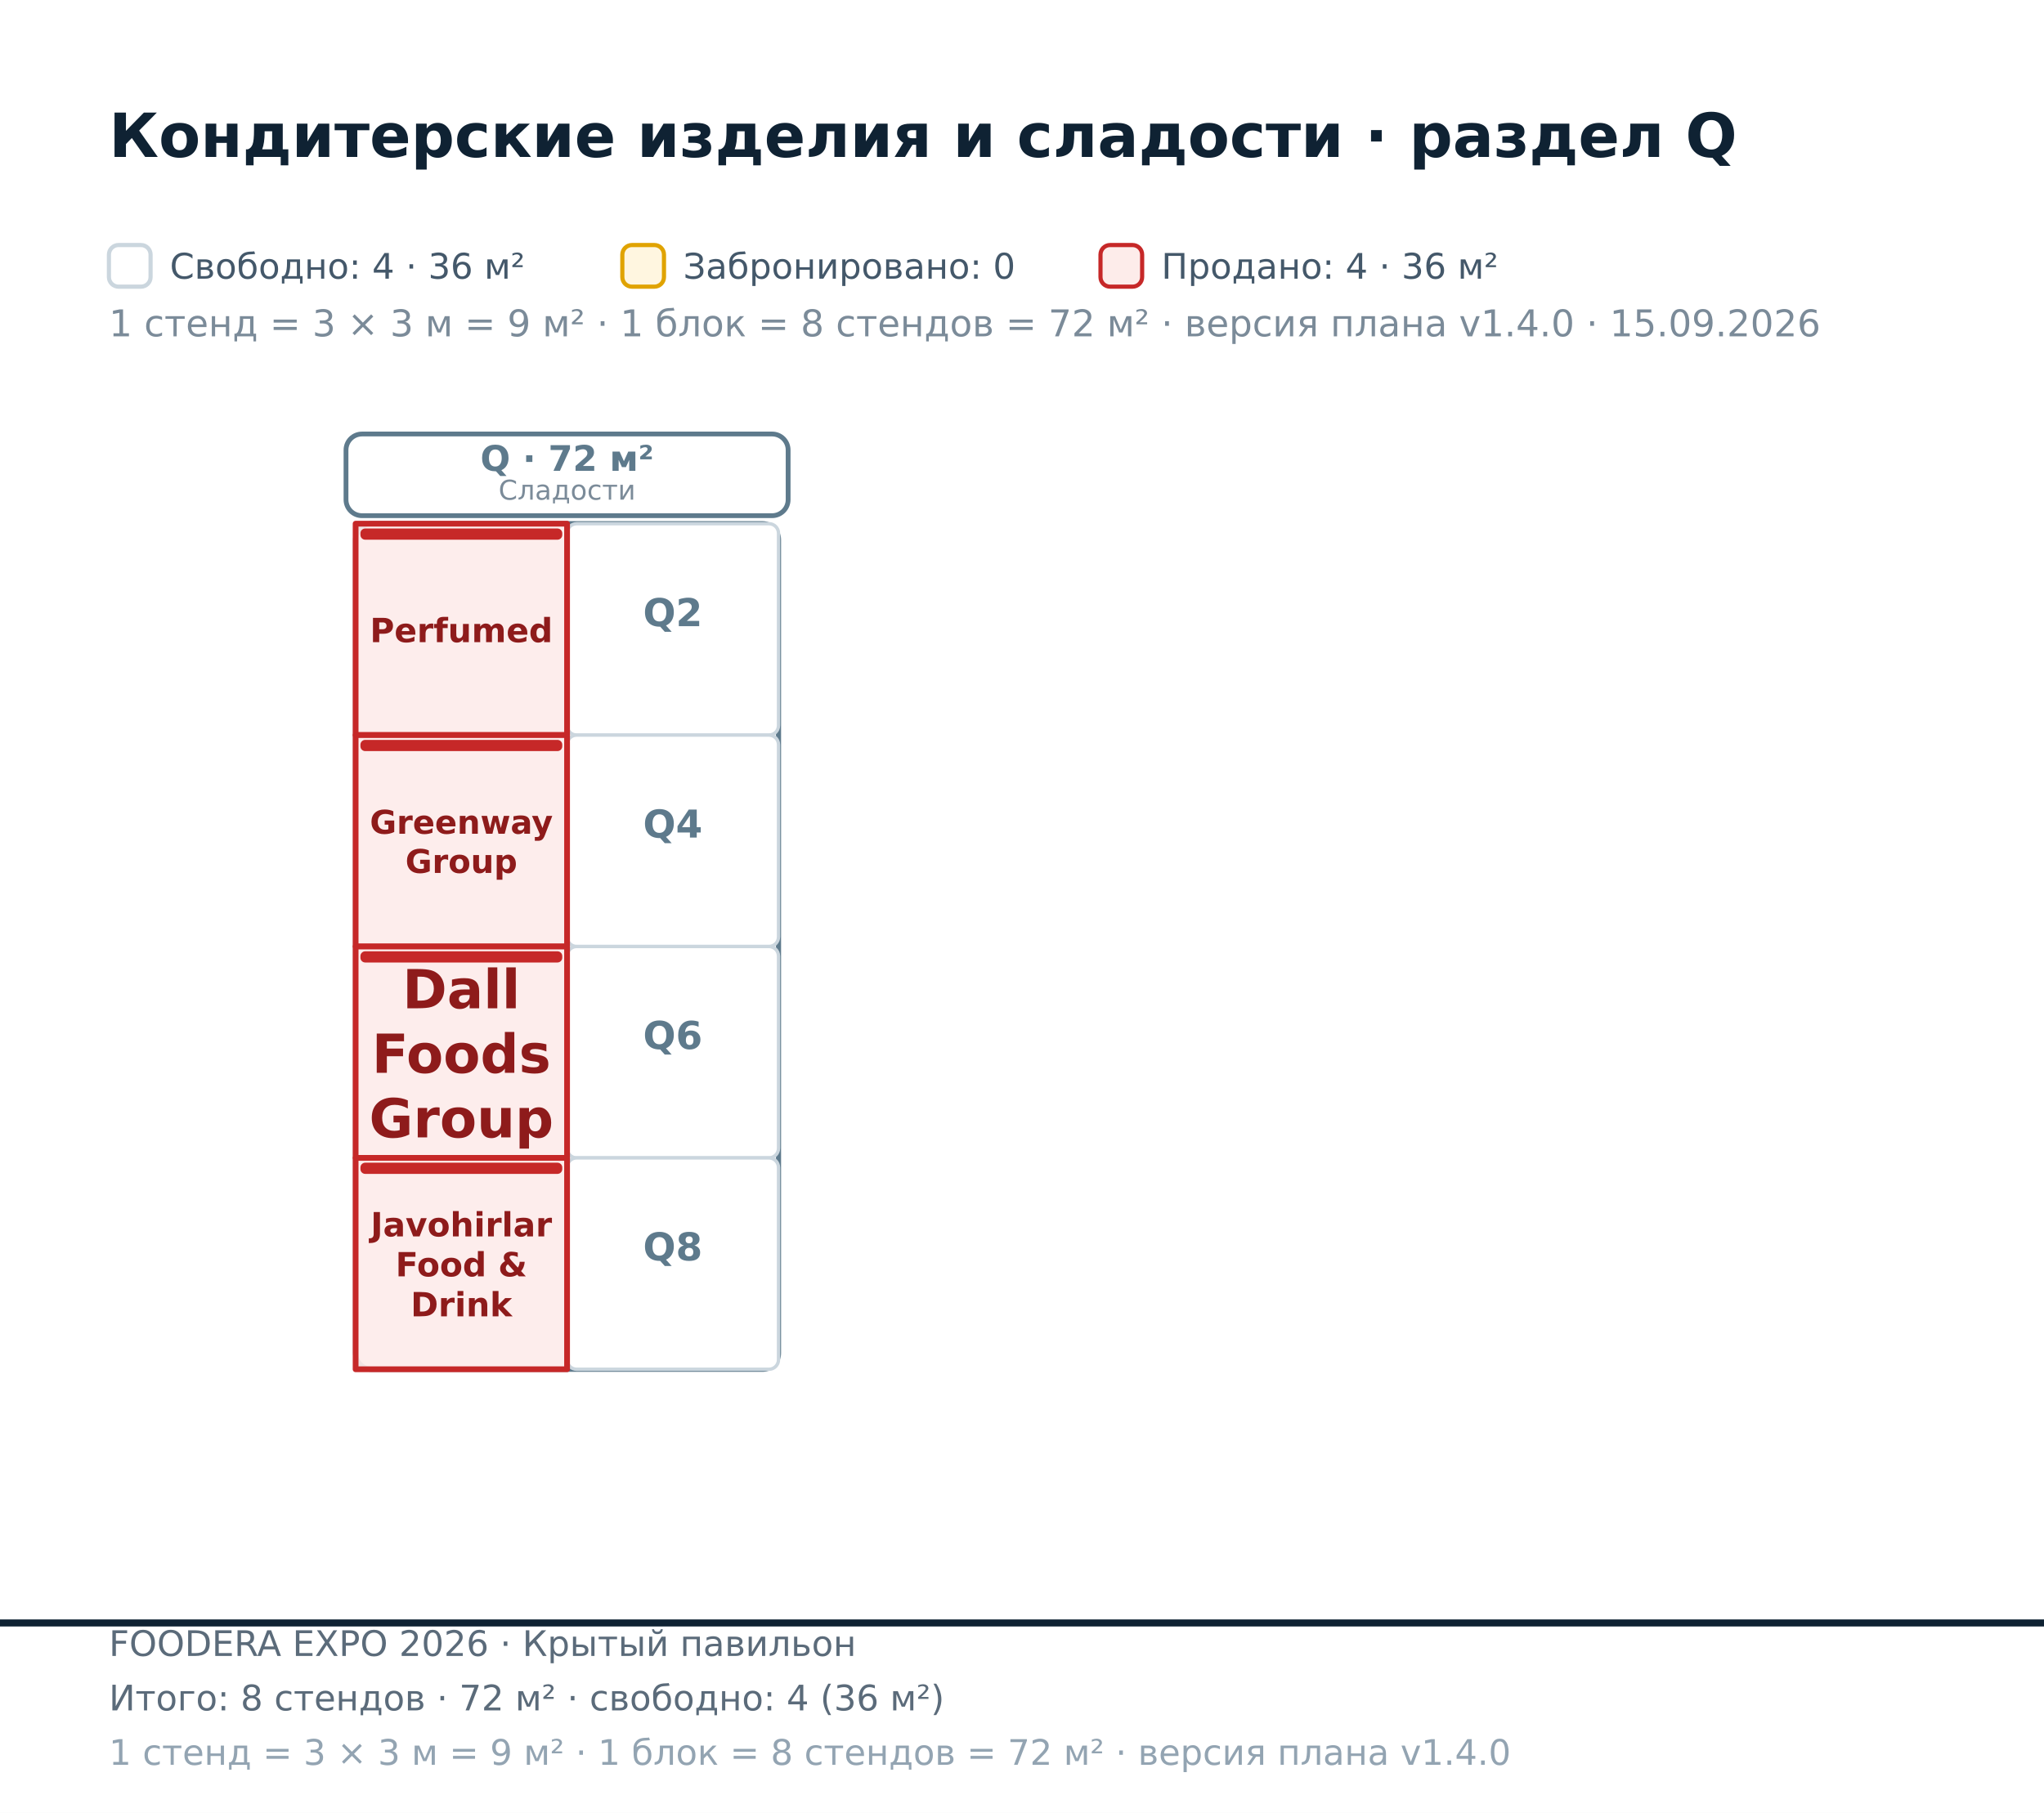
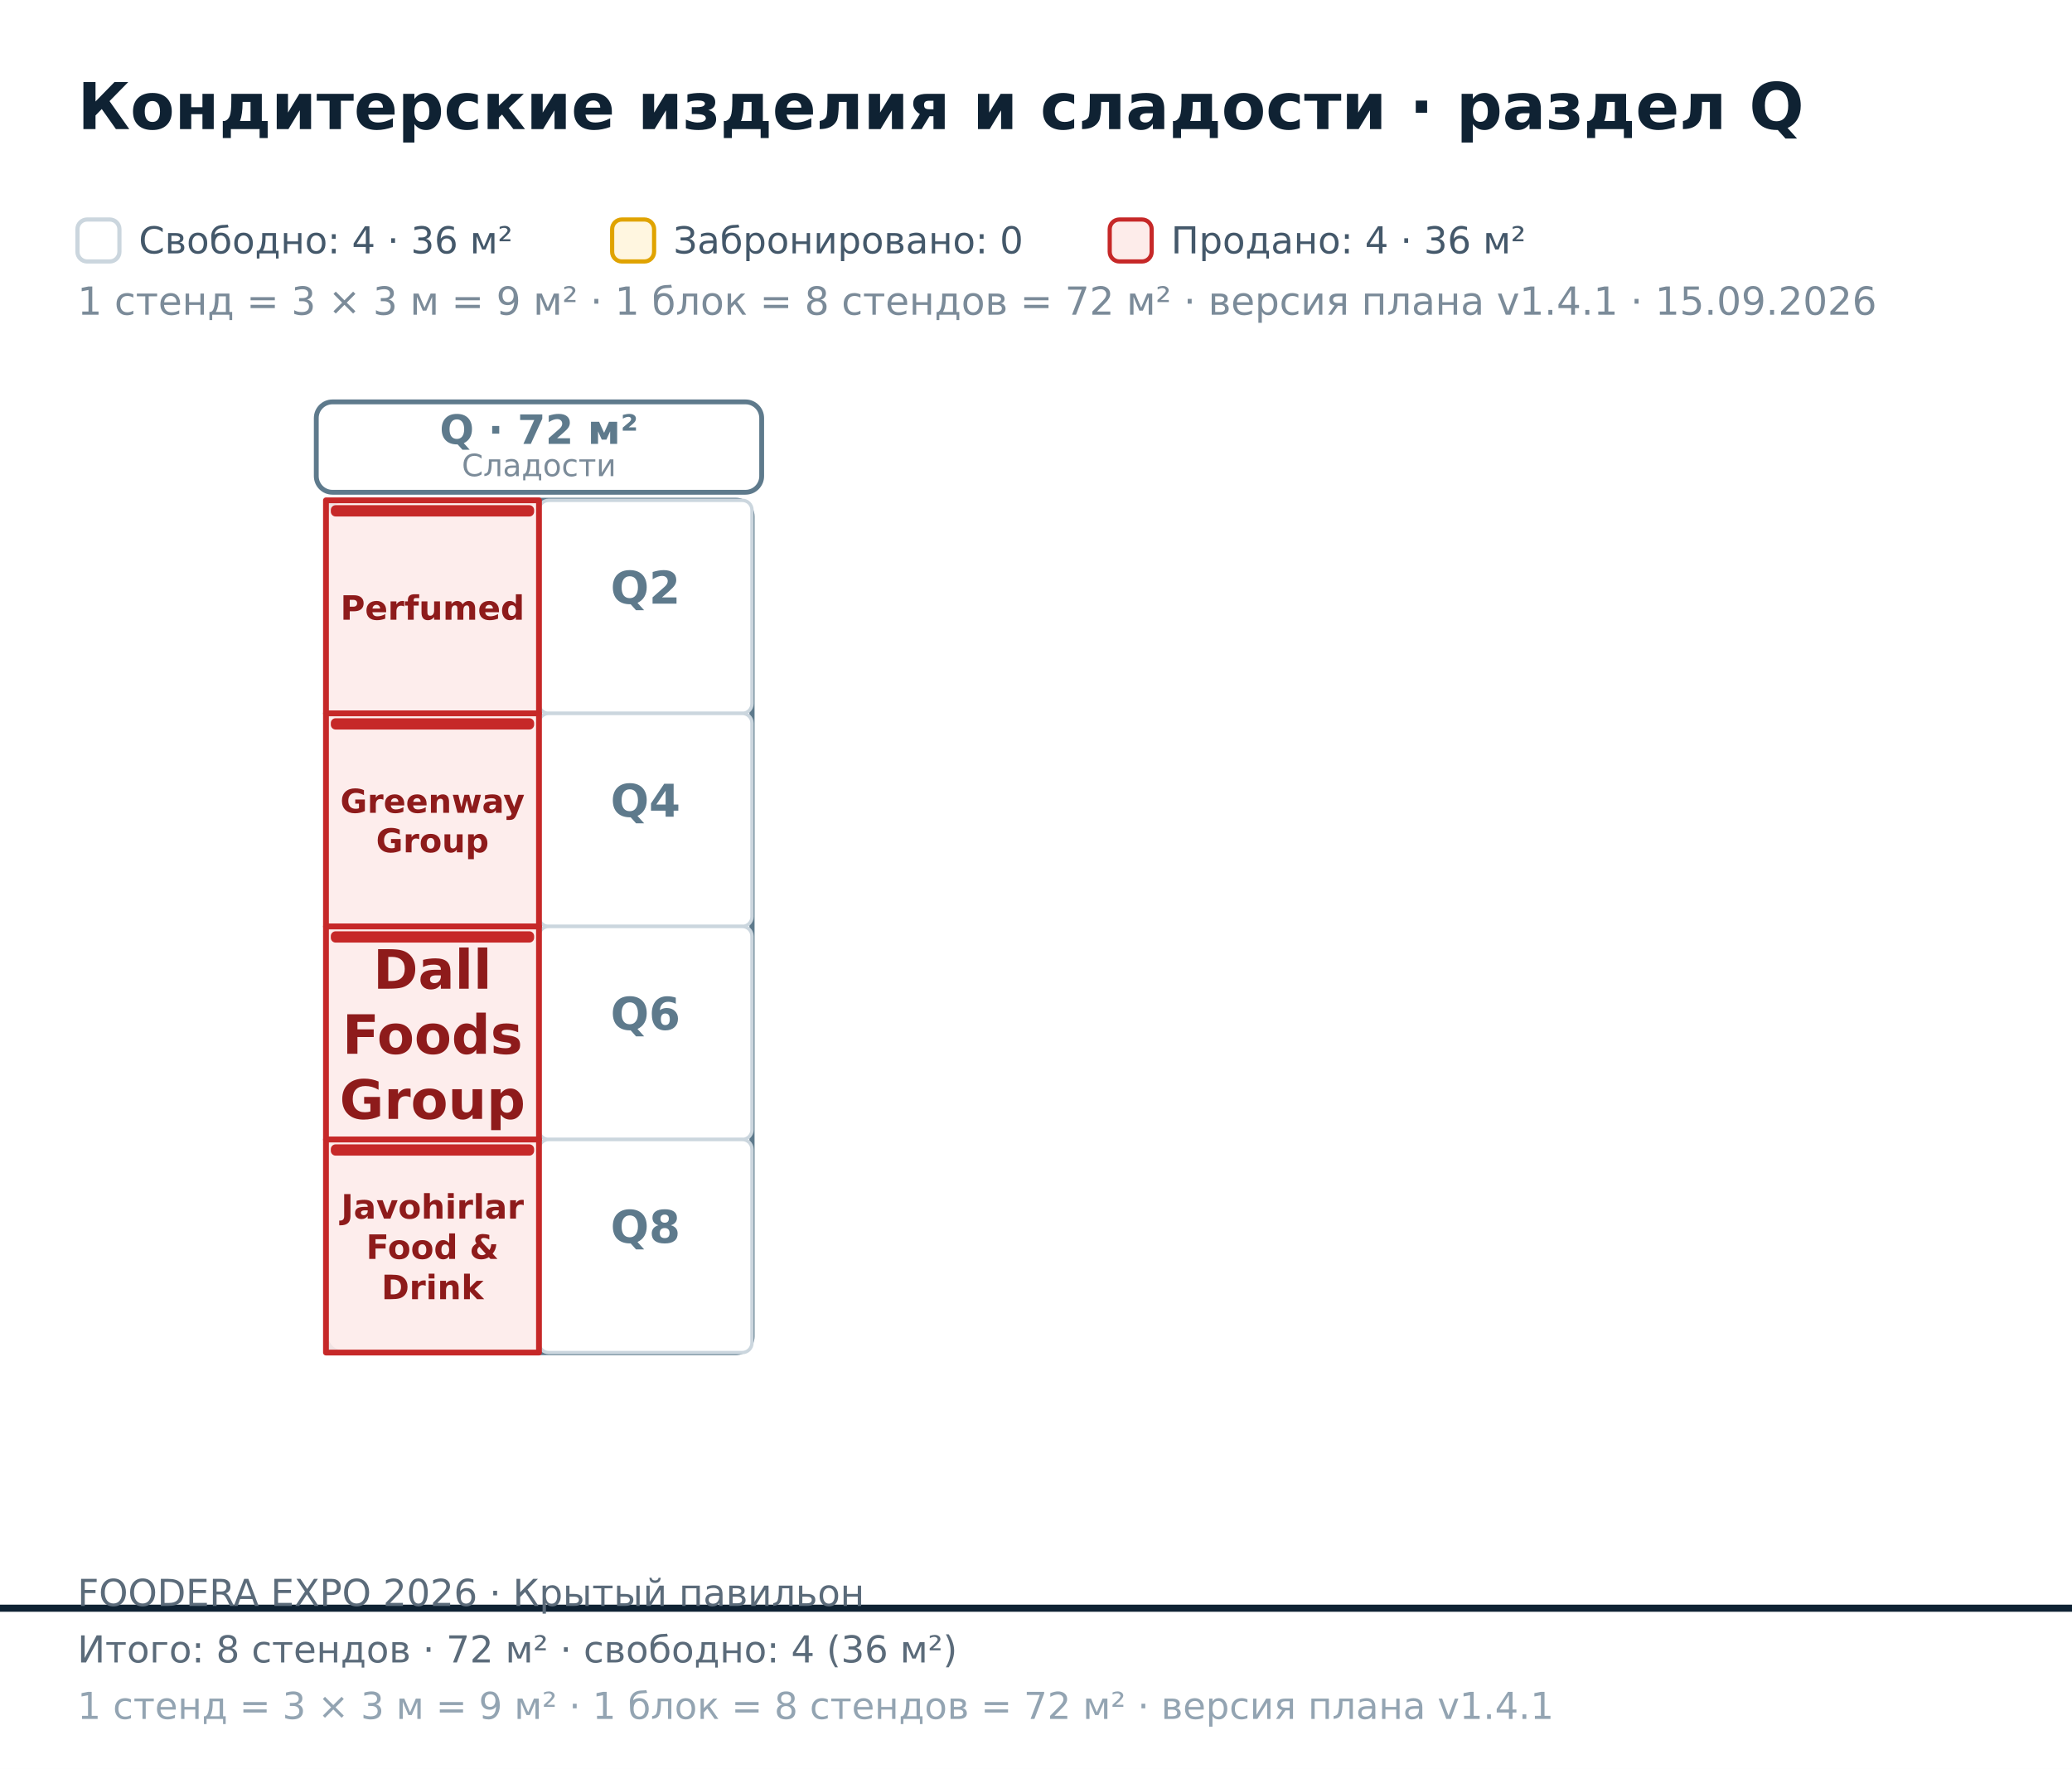
- <svg xmlns="http://www.w3.org/2000/svg" width="638" height="566" viewBox="0 0 638 566" font-family="DejaVu Sans, Helvetica, Arial, sans-serif">
-   <rect x="0.00" y="0.00" width="638.00" height="566.00" fill="#ffffff" />
-   <polygon points="-857.00,-593.30 1255.00,-593.30 1255.00,506.70 -857.00,506.70" fill="#ffffff" fill-opacity="0.55" stroke="#0f2233" stroke-width="2.2" />
-   <rect x="111.00" y="163.50" width="132.00" height="264.00" fill="none" stroke="#5E7A8C" stroke-width="1.6" rx="5" />
-   <rect x="108.00" y="135.50" width="138.00" height="25.50" fill="#ffffff" stroke="#5E7A8C" stroke-width="1.5" rx="5" />
-   <text x="177.00" y="147.00" font-size="11.00" fill="#5E7A8C" font-weight="bold" text-anchor="middle">Q · 72 м²</text>
-   <text x="177.00" y="156.00" font-size="8.50" fill="#7b8b99" text-anchor="middle">Сладости</text>
-   <rect x="177.00" y="163.50" width="66.00" height="66.00" fill="#ffffff" stroke="#cbd6de" stroke-width="1.05" rx="3" />
-   <text x="210.00" y="195.50" font-size="12.00" fill="#5E7A8C" font-weight="bold" text-anchor="middle">Q2</text>
-   <rect x="177.00" y="229.50" width="66.00" height="66.00" fill="#ffffff" stroke="#cbd6de" stroke-width="1.05" rx="3" />
-   <text x="210.00" y="261.50" font-size="12.00" fill="#5E7A8C" font-weight="bold" text-anchor="middle">Q4</text>
-   <rect x="177.00" y="295.50" width="66.00" height="66.00" fill="#ffffff" stroke="#cbd6de" stroke-width="1.05" rx="3" />
-   <text x="210.00" y="327.50" font-size="12.00" fill="#5E7A8C" font-weight="bold" text-anchor="middle">Q6</text>
-   <rect x="177.00" y="361.50" width="66.00" height="66.00" fill="#ffffff" stroke="#cbd6de" stroke-width="1.05" rx="3" />
-   <text x="210.00" y="393.50" font-size="12.00" fill="#5E7A8C" font-weight="bold" text-anchor="middle">Q8</text>
-   <path d="M111 163.5L177 163.5L177 229.5L111 229.5Z" fill="#fdecea" fill-opacity="0.92" stroke="#c62828" stroke-width="1.8" stroke-linejoin="round" />
-   <rect x="112.50" y="165.00" width="63.00" height="3.50" fill="#c62828" rx="1.5" />
-   <text x="144.00" y="200.49" font-size="10.40" fill="#8e1b1b" font-weight="bold" text-anchor="middle">Perfumed</text>
-   <path d="M111 229.5L177 229.5L177 295.5L111 295.5Z" fill="#fdecea" fill-opacity="0.92" stroke="#c62828" stroke-width="1.8" stroke-linejoin="round" />
-   <rect x="112.50" y="231.00" width="63.00" height="3.50" fill="#c62828" rx="1.5" />
-   <text x="144.00" y="260.30" font-size="10.20" fill="#8e1b1b" font-weight="bold" text-anchor="middle">Greenway</text>
-   <text x="144.00" y="272.54" font-size="10.20" fill="#8e1b1b" font-weight="bold" text-anchor="middle">Group</text>
-   <path d="M111 295.5L177 295.5L177 361.5L111 361.5Z" fill="#fdecea" fill-opacity="0.92" stroke="#c62828" stroke-width="1.8" stroke-linejoin="round" />
-   <rect x="112.50" y="297.00" width="63.00" height="3.50" fill="#c62828" rx="1.5" />
-   <text x="144.00" y="314.79" font-size="16.80" fill="#8e1b1b" font-weight="bold" text-anchor="middle">Dall</text>
-   <text x="144.00" y="334.95" font-size="16.80" fill="#8e1b1b" font-weight="bold" text-anchor="middle">Foods</text>
-   <text x="144.00" y="355.11" font-size="16.80" fill="#8e1b1b" font-weight="bold" text-anchor="middle">Group</text>
-   <path d="M111 361.5L177 361.5L177 427.5L111 427.5Z" fill="#fdecea" fill-opacity="0.92" stroke="#c62828" stroke-width="1.8" stroke-linejoin="round" />
-   <rect x="112.50" y="363.00" width="63.00" height="3.50" fill="#c62828" rx="1.5" />
-   <text x="144.00" y="386.01" font-size="10.40" fill="#8e1b1b" font-weight="bold" text-anchor="middle">Javohirlar</text>
-   <text x="144.00" y="398.49" font-size="10.40" fill="#8e1b1b" font-weight="bold" text-anchor="middle">Food &amp;</text>
-   <text x="144.00" y="410.97" font-size="10.40" fill="#8e1b1b" font-weight="bold" text-anchor="middle">Drink</text>
-   <text x="34.00" y="49.00" font-size="19.00" fill="#0f2233" font-weight="bold">Кондитерские изделия и сладости · раздел Q</text>
-   <rect x="34.00" y="76.50" width="13.00" height="13.00" fill="#ffffff" stroke="#cbd6de" stroke-width="1.3" rx="3" />
-   <text x="34.00" y="105.00" font-size="11.50" fill="#7b8b99">1 стенд = 3 × 3 м = 9 м² · 1 блок = 8 стендов = 72 м² · версия плана v1.4.0 · 15.09.2026</text>
-   <text x="53.00" y="87.00" font-size="11.00" fill="#44586a">Свободно: 4 · 36 м²</text>
-   <rect x="194.25" y="76.50" width="13.00" height="13.00" fill="#fff6e0" stroke="#e0a300" stroke-width="1.3" rx="3" />
-   <text x="213.25" y="87.00" font-size="11.00" fill="#44586a">Забронировано: 0</text>
-   <rect x="343.50" y="76.50" width="13.00" height="13.00" fill="#fdecea" stroke="#c62828" stroke-width="1.3" rx="3" />
-   <text x="362.50" y="87.00" font-size="11.00" fill="#44586a">Продано: 4 · 36 м²</text>
-   <text x="34.00" y="517.00" font-size="11.00" fill="#5b6b7a">FOODERA EXPO 2026 · Крытый павильон</text>
-   <text x="34.00" y="534.00" font-size="11.00" fill="#5b6b7a">Итого: 8 стендов · 72 м² · свободно: 4 (36 м²)</text>
-   <text x="34.00" y="551.00" font-size="11.00" fill="#93a4b2">1 стенд = 3 × 3 м = 9 м² · 1 блок = 8 стендов = 72 м² · версия плана v1.4.0</text>
+ <svg xmlns="http://www.w3.org/2000/svg" width="642" height="548" viewBox="0 0 642 548" font-family="DejaVu Sans, Helvetica, Arial, sans-serif">
+   <rect x="0.00" y="0.00" width="642.00" height="548.00" fill="#ffffff" />
+   <polygon points="-867.00,-601.80 992.00,-601.80 992.00,498.20 -867.00,498.20" fill="#ffffff" fill-opacity="0.55" stroke="#0f2233" stroke-width="2.2" />
+   <rect x="101.00" y="155.00" width="132.00" height="264.00" fill="none" stroke="#5E7A8C" stroke-width="1.6" rx="5" />
+   <rect x="98.00" y="124.50" width="138.00" height="28.00" fill="#ffffff" stroke="#5E7A8C" stroke-width="1.5" rx="5" />
+   <text x="167.00" y="137.50" font-size="12.50" fill="#5E7A8C" font-weight="bold" text-anchor="middle">Q · 72 м²</text>
+   <text x="167.00" y="147.50" font-size="9.50" fill="#7b8b99" text-anchor="middle">Сладости</text>
+   <rect x="167.00" y="155.00" width="66.00" height="66.00" fill="#ffffff" stroke="#cbd6de" stroke-width="1.05" rx="3" />
+   <text x="200.00" y="187.00" font-size="14.00" fill="#5E7A8C" font-weight="bold" text-anchor="middle">Q2</text>
+   <rect x="167.00" y="221.00" width="66.00" height="66.00" fill="#ffffff" stroke="#cbd6de" stroke-width="1.05" rx="3" />
+   <text x="200.00" y="253.00" font-size="14.00" fill="#5E7A8C" font-weight="bold" text-anchor="middle">Q4</text>
+   <rect x="167.00" y="287.00" width="66.00" height="66.00" fill="#ffffff" stroke="#cbd6de" stroke-width="1.05" rx="3" />
+   <text x="200.00" y="319.00" font-size="14.00" fill="#5E7A8C" font-weight="bold" text-anchor="middle">Q6</text>
+   <rect x="167.00" y="353.00" width="66.00" height="66.00" fill="#ffffff" stroke="#cbd6de" stroke-width="1.05" rx="3" />
+   <text x="200.00" y="385.00" font-size="14.00" fill="#5E7A8C" font-weight="bold" text-anchor="middle">Q8</text>
+   <path d="M101 155L167 155L167 221L101 221Z" fill="#fdecea" fill-opacity="0.92" stroke="#c62828" stroke-width="1.8" stroke-linejoin="round" />
+   <rect x="102.50" y="156.50" width="63.00" height="3.50" fill="#c62828" rx="1.5" />
+   <text x="134.00" y="191.99" font-size="10.40" fill="#8e1b1b" font-weight="bold" text-anchor="middle">Perfumed</text>
+   <path d="M101 221L167 221L167 287L101 287Z" fill="#fdecea" fill-opacity="0.92" stroke="#c62828" stroke-width="1.8" stroke-linejoin="round" />
+   <rect x="102.50" y="222.50" width="63.00" height="3.50" fill="#c62828" rx="1.5" />
+   <text x="134.00" y="251.80" font-size="10.20" fill="#8e1b1b" font-weight="bold" text-anchor="middle">Greenway</text>
+   <text x="134.00" y="264.04" font-size="10.20" fill="#8e1b1b" font-weight="bold" text-anchor="middle">Group</text>
+   <path d="M101 287L167 287L167 353L101 353Z" fill="#fdecea" fill-opacity="0.92" stroke="#c62828" stroke-width="1.8" stroke-linejoin="round" />
+   <rect x="102.50" y="288.50" width="63.00" height="3.50" fill="#c62828" rx="1.5" />
+   <text x="134.00" y="306.29" font-size="16.80" fill="#8e1b1b" font-weight="bold" text-anchor="middle">Dall</text>
+   <text x="134.00" y="326.45" font-size="16.80" fill="#8e1b1b" font-weight="bold" text-anchor="middle">Foods</text>
+   <text x="134.00" y="346.61" font-size="16.80" fill="#8e1b1b" font-weight="bold" text-anchor="middle">Group</text>
+   <path d="M101 353L167 353L167 419L101 419Z" fill="#fdecea" fill-opacity="0.92" stroke="#c62828" stroke-width="1.8" stroke-linejoin="round" />
+   <rect x="102.50" y="354.50" width="63.00" height="3.50" fill="#c62828" rx="1.5" />
+   <text x="134.00" y="377.51" font-size="10.40" fill="#8e1b1b" font-weight="bold" text-anchor="middle">Javohirlar</text>
+   <text x="134.00" y="389.99" font-size="10.40" fill="#8e1b1b" font-weight="bold" text-anchor="middle">Food &amp;</text>
+   <text x="134.00" y="402.47" font-size="10.40" fill="#8e1b1b" font-weight="bold" text-anchor="middle">Drink</text>
+   <text x="24.00" y="40.00" font-size="20.00" fill="#0f2233" font-weight="bold">Кондитерские изделия и сладости · раздел Q</text>
+   <rect x="24.00" y="68.00" width="13.00" height="13.00" fill="#ffffff" stroke="#cbd6de" stroke-width="1.3" rx="3" />
+   <text x="24.00" y="97.50" font-size="12.00" fill="#7b8b99">1 стенд = 3 × 3 м = 9 м² · 1 блок = 8 стендов = 72 м² · версия плана v1.4.1 · 15.09.2026</text>
+   <text x="43.00" y="78.50" font-size="11.50" fill="#44586a">Свободно: 4 · 36 м²</text>
+   <rect x="189.67" y="68.00" width="13.00" height="13.00" fill="#fff6e0" stroke="#e0a300" stroke-width="1.3" rx="3" />
+   <text x="208.67" y="78.50" font-size="11.50" fill="#44586a">Забронировано: 0</text>
+   <rect x="343.84" y="68.00" width="13.00" height="13.00" fill="#fdecea" stroke="#c62828" stroke-width="1.3" rx="3" />
+   <text x="362.84" y="78.50" font-size="11.50" fill="#44586a">Продано: 4 · 36 м²</text>
+   <text x="24.00" y="497.50" font-size="11.50" fill="#5b6b7a">FOODERA EXPO 2026 · Крытый павильон</text>
+   <text x="24.00" y="515.00" font-size="11.50" fill="#5b6b7a">Итого: 8 стендов · 72 м² · свободно: 4 (36 м²)</text>
+   <text x="24.00" y="532.50" font-size="11.50" fill="#93a4b2">1 стенд = 3 × 3 м = 9 м² · 1 блок = 8 стендов = 72 м² · версия плана v1.4.1</text>
</svg>
